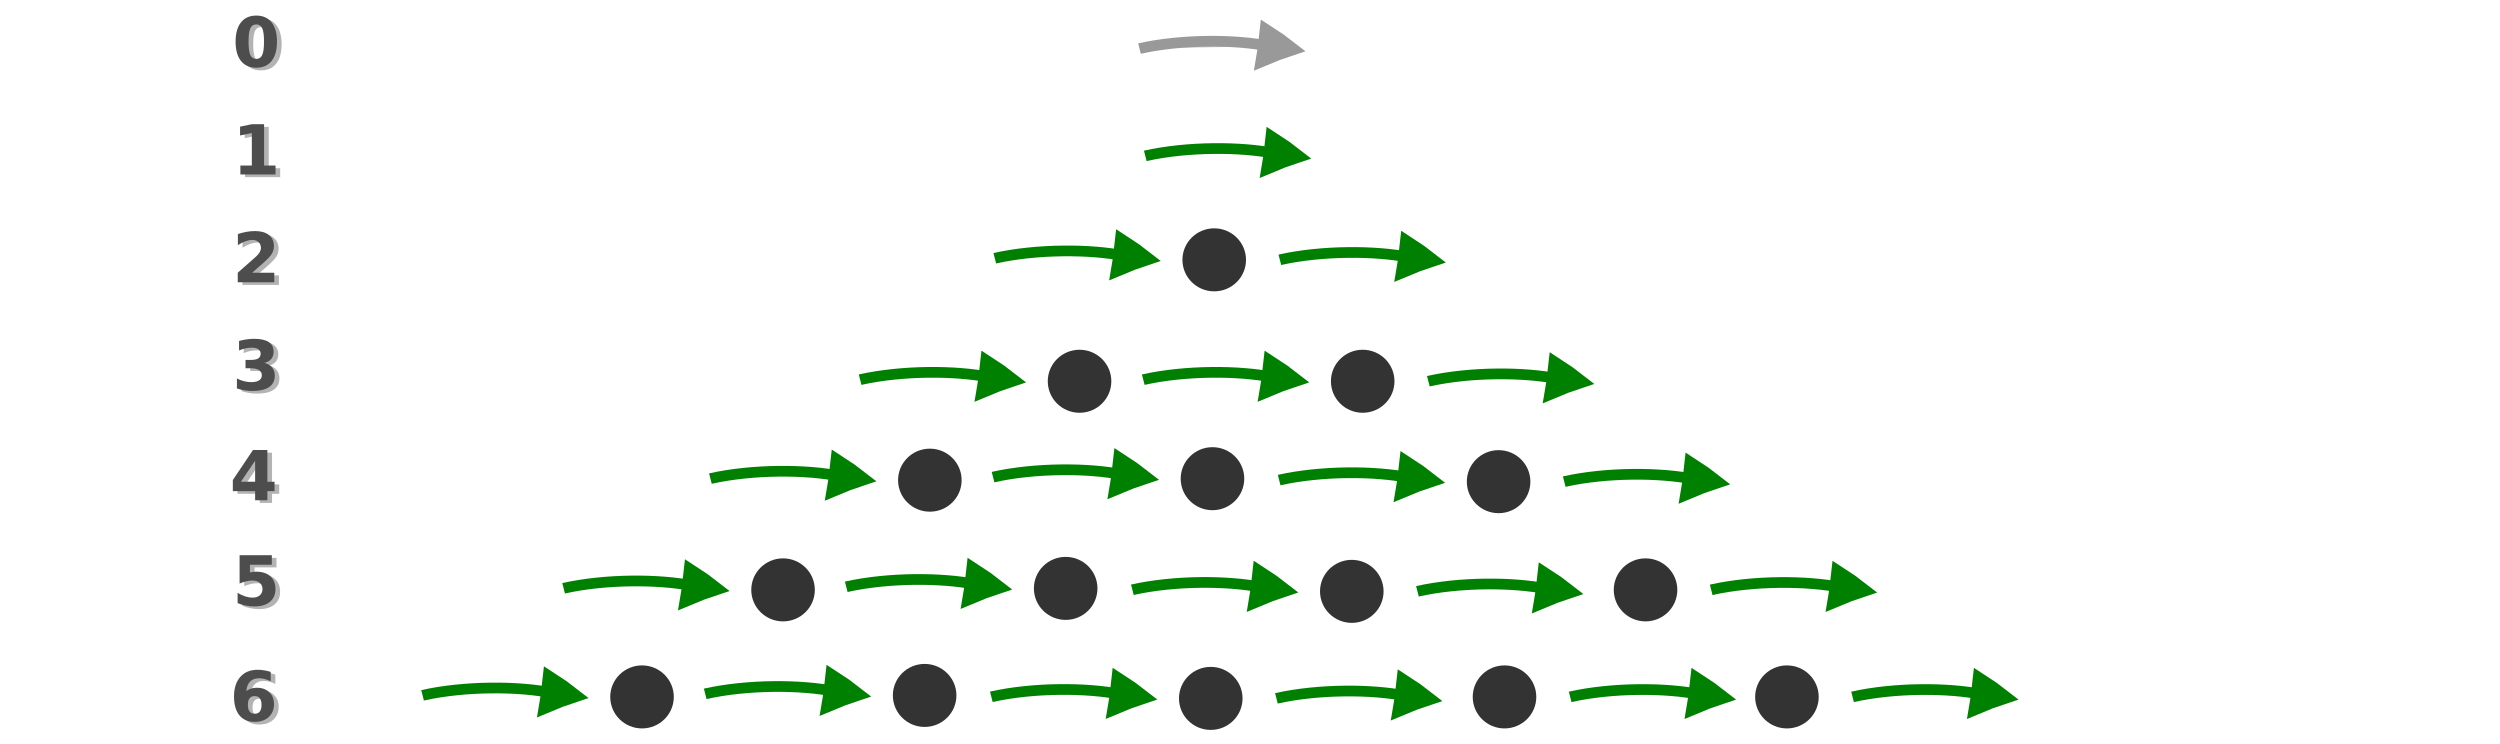
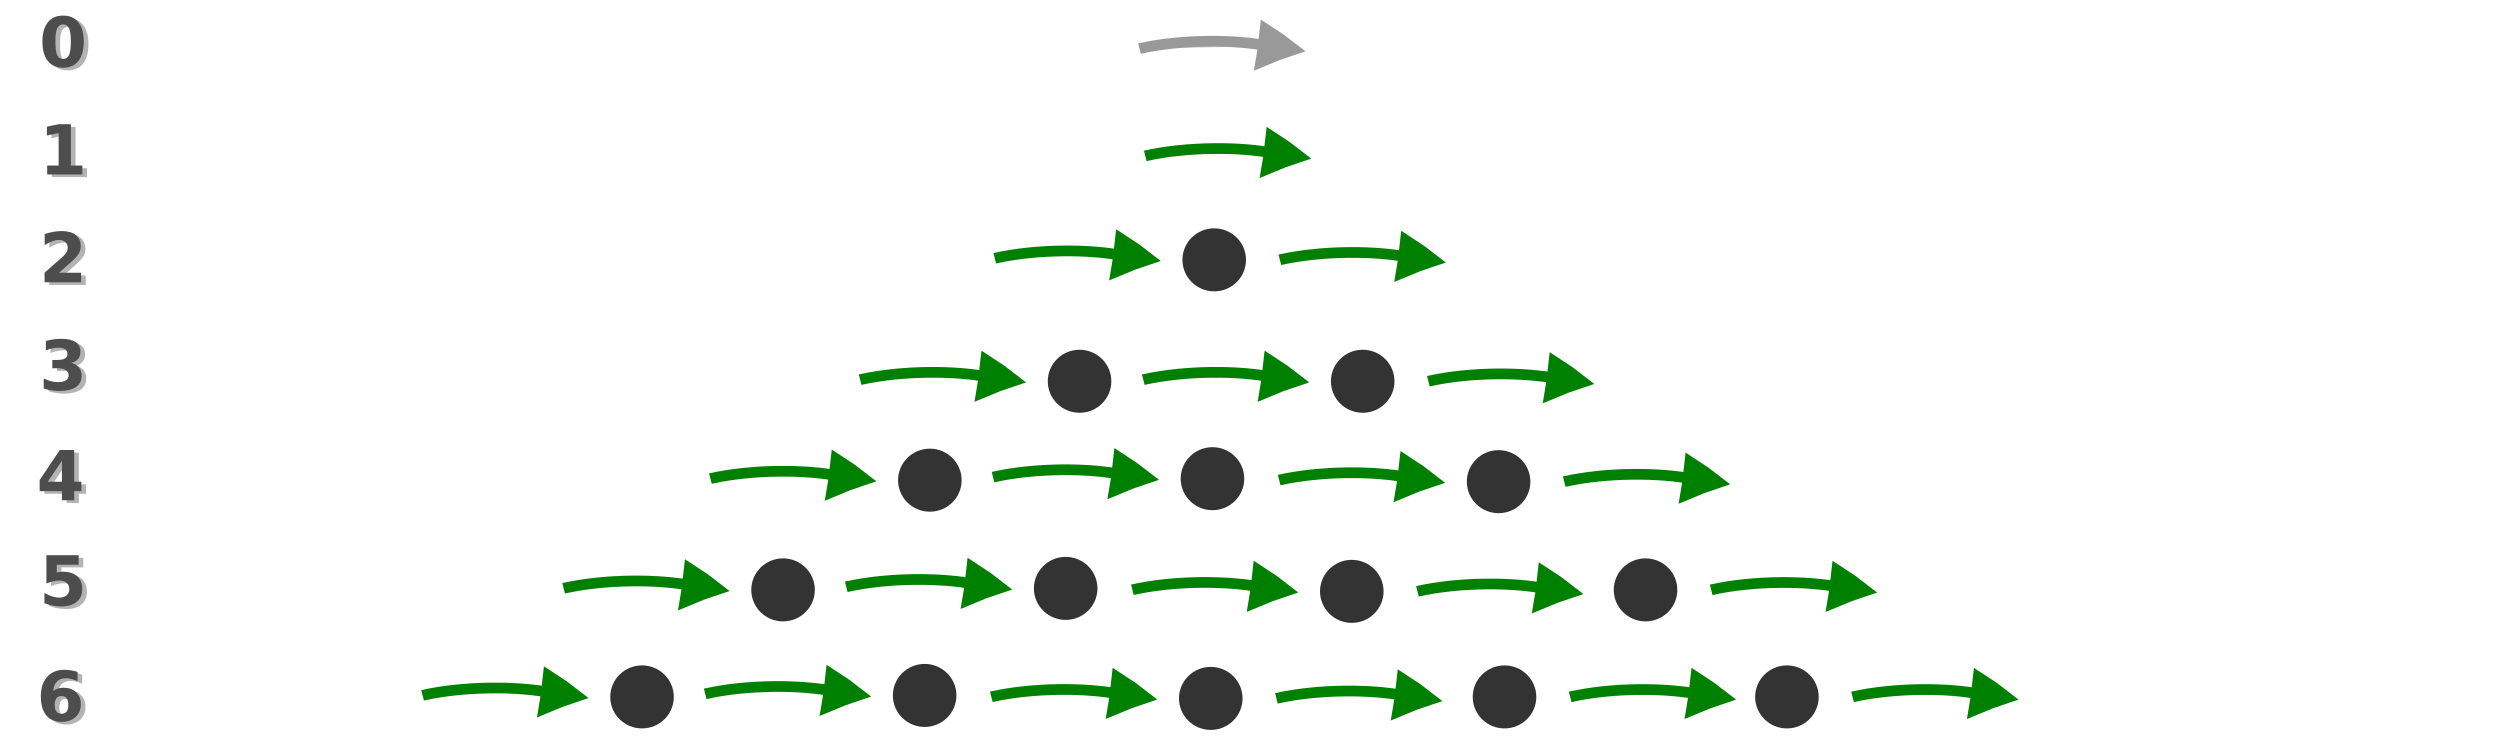
<svg xmlns="http://www.w3.org/2000/svg" viewBox="0 0 595.3 177" version="1.1" id="svg290">
  <defs id="defs294">
    </defs>
  <g id="g7972-3-3" transform="matrix(0.7011137,0.00752753,-0.00752753,0.7011137,276.685,-100.1976)" style="fill:#008000">
    <g style="fill:#008000;stroke:#838383;stroke-width:6.389;stroke-miterlimit:10" id="g1482-7-3-4-6" transform="matrix(0.4074356,-0.00145477,5.2735526e-4,0.4183479,-83.08308,101.0471)">
      <path style="fill:#008000;stroke:#008000;stroke-width:35.526" id="path1478-7-6-6-7" transform="matrix(0.4768,-0.02932,0.03214,0.42867,147.58,197.367)" d="m 315.1,101.79 c 10.682,-4.135 21.77,-7.738 33.127,-11.074 -8.518,-8.139 -17.577,-16.01 -27.178,-23.616 -2.04,12.119 -3.103,21.663 -5.949,34.69 z" />
      <path style="fill:none;stroke:#008000;stroke-width:10.65;stroke-miterlimit:10;stroke-dasharray:none;paint-order:markers fill stroke" id="path1480-1-1-3-5" transform="matrix(0.89574,0,0,0.81736,18.384,154.236)" d="m 197.036,89.49 c 39.237,-9.724 89.303,-9.828 120.462,-3.317" />
    </g>
  </g>
  <ellipse style="fill:#333333;fill-rule:evenodd;stroke-width:1.128" id="path357" cx="289.13" cy="61.873" rx="7.568" ry="7.504" />
  <g id="g7972-3-3-3" transform="matrix(0.7011137,0.00752753,-0.00752753,0.7011137,240.8512,-75.81801)" style="fill:none;stroke:#008000">
    <g style="fill:none;stroke:#008000;stroke-width:6.389;stroke-miterlimit:10" id="g1482-7-3-4-6-6" transform="matrix(0.4074356,-0.00145477,5.2735526e-4,0.4183479,-83.08308,101.0471)">
      <path style="fill:none;stroke:#008000;stroke-width:35.526" id="path1478-7-6-6-7-7" transform="matrix(0.4768,-0.02932,0.03214,0.42867,147.58,197.367)" d="m 315.1,101.79 c 10.682,-4.135 21.77,-7.738 33.127,-11.074 -8.518,-8.139 -17.577,-16.01 -27.178,-23.616 -2.04,12.119 -3.103,21.663 -5.949,34.69 z" />
      <path style="fill:none;stroke:#008000;stroke-width:10.649;paint-order:markers fill stroke" id="path1480-1-1-3-5-5" transform="matrix(0.89574,0,0,0.81736,18.384,154.236)" d="m 197.036,89.49 c 39.237,-9.724 89.303,-9.828 120.462,-3.317" />
    </g>
  </g>
  <g id="g7972-3-3-8" transform="matrix(0.7011137,0.00752753,-0.00752753,0.7011137,308.7334,-75.45004)" style="fill:none;stroke:#008000">
    <g style="fill:none;stroke:#008000;stroke-width:6.389;stroke-miterlimit:10" id="g1482-7-3-4-6-7" transform="matrix(0.4074356,-0.00145477,5.2735526e-4,0.4183479,-83.08308,101.0471)">
      <path style="fill:none;stroke:#008000;stroke-width:35.526" id="path1478-7-6-6-7-9" transform="matrix(0.4768,-0.02932,0.03214,0.42867,147.58,197.367)" d="m 315.1,101.79 c 10.682,-4.135 21.77,-7.738 33.127,-11.074 -8.518,-8.139 -17.577,-16.01 -27.178,-23.616 -2.04,12.119 -3.103,21.663 -5.949,34.69 z" />
      <path style="fill:none;stroke:#008000;stroke-width:10.649;paint-order:markers fill stroke" id="path1480-1-1-3-5-2" transform="matrix(0.89574,0,0,0.81736,18.384,154.236)" d="m 197.036,89.49 c 39.237,-9.724 89.303,-9.828 120.462,-3.317" />
    </g>
  </g>
  <ellipse style="fill:#333333;fill-rule:evenodd;stroke-width:1.128" id="path357-2" cx="324.486" cy="90.786" rx="7.568" ry="7.504" />
  <g id="g7972-3-3-3-3" transform="matrix(0.7011137,0.00752753,-0.00752753,0.7011137,276.2065,-46.90514)" style="fill:none;stroke:#008000">
    <g style="fill:none;stroke:#008000;stroke-width:6.389;stroke-miterlimit:10" id="g1482-7-3-4-6-6-7" transform="matrix(0.4074356,-0.00145477,5.2735526e-4,0.4183479,-83.08308,101.0471)">
      <path style="fill:none;stroke:#008000;stroke-width:35.526" id="path1478-7-6-6-7-7-5" transform="matrix(0.4768,-0.02932,0.03214,0.42867,147.58,197.367)" d="m 315.1,101.79 c 10.682,-4.135 21.77,-7.738 33.127,-11.074 -8.518,-8.139 -17.577,-16.01 -27.178,-23.616 -2.04,12.119 -3.103,21.663 -5.949,34.69 z" />
      <path style="fill:none;stroke:#008000;stroke-width:10.649;paint-order:markers fill stroke" id="path1480-1-1-3-5-5-9" transform="matrix(0.89574,0,0,0.81736,18.384,154.236)" d="m 197.036,89.49 c 39.237,-9.724 89.303,-9.828 120.462,-3.317" />
    </g>
  </g>
  <g id="g7972-3-3-8-2" transform="matrix(0.7011137,0.00752753,-0.00752753,0.7011137,344.0888,-46.53717)" style="fill:none;stroke:#008000">
    <g style="fill:none;stroke:#008000;stroke-width:6.389;stroke-miterlimit:10" id="g1482-7-3-4-6-7-2" transform="matrix(0.4074356,-0.00145477,5.2735526e-4,0.4183479,-83.08308,101.0471)">
      <path style="fill:none;stroke:#008000;stroke-width:35.526" id="path1478-7-6-6-7-9-8" transform="matrix(0.4768,-0.02932,0.03214,0.42867,147.58,197.367)" d="m 315.1,101.79 c 10.682,-4.135 21.77,-7.738 33.127,-11.074 -8.518,-8.139 -17.577,-16.01 -27.178,-23.616 -2.04,12.119 -3.103,21.663 -5.949,34.69 z" />
      <path style="fill:none;stroke:#008000;stroke-width:10.649;paint-order:markers fill stroke" id="path1480-1-1-3-5-2-9" transform="matrix(0.89574,0,0,0.81736,18.384,154.236)" d="m 197.036,89.49 c 39.237,-9.724 89.303,-9.828 120.462,-3.317" />
    </g>
  </g>
  <ellipse style="fill:#333333;fill-rule:evenodd;stroke-width:1.128" id="path357-3" cx="257.062" cy="90.786" rx="7.568" ry="7.504" />
  <g id="g7972-3-3-3-6" transform="matrix(0.7011137,0.00752753,-0.00752753,0.7011137,208.7825,-46.90514)" style="fill:none;stroke:#008000">
    <g style="fill:none;stroke:#008000;stroke-width:6.389;stroke-miterlimit:10" id="g1482-7-3-4-6-6-1" transform="matrix(0.4074356,-0.00145477,5.2735526e-4,0.4183479,-83.08308,101.0471)">
      <path style="fill:none;stroke:#008000;stroke-width:35.526" id="path1478-7-6-6-7-7-2" transform="matrix(0.4768,-0.02932,0.03214,0.42867,147.58,197.367)" d="m 315.1,101.79 c 10.682,-4.135 21.77,-7.738 33.127,-11.074 -8.518,-8.139 -17.577,-16.01 -27.178,-23.616 -2.04,12.119 -3.103,21.663 -5.949,34.69 z" />
      <path style="fill:none;stroke:#008000;stroke-width:10.649;paint-order:markers fill stroke" id="path1480-1-1-3-5-5-93" transform="matrix(0.89574,0,0,0.81736,18.384,154.236)" d="m 197.036,89.49 c 39.237,-9.724 89.303,-9.828 120.462,-3.317" />
    </g>
  </g>
  <ellipse style="fill:#333333;fill-rule:evenodd;stroke-width:1.128" id="path357-2-9" cx="356.846" cy="114.693" rx="7.568" ry="7.504" />
  <g id="g7972-3-3-3-3-4" transform="matrix(0.7011137,0.00752753,-0.00752753,0.7011137,308.5664,-22.99821)" style="fill:none;stroke:#008000">
    <g style="fill:none;stroke:#008000;stroke-width:6.389;stroke-miterlimit:10" id="g1482-7-3-4-6-6-7-7" transform="matrix(0.4074356,-0.00145477,5.2735526e-4,0.4183479,-83.08308,101.0471)">
      <path style="fill:none;stroke:#008000;stroke-width:35.526" id="path1478-7-6-6-7-7-5-8" transform="matrix(0.4768,-0.02932,0.03214,0.42867,147.58,197.367)" d="m 315.1,101.79 c 10.682,-4.135 21.77,-7.738 33.127,-11.074 -8.518,-8.139 -17.577,-16.01 -27.178,-23.616 -2.04,12.119 -3.103,21.663 -5.949,34.69 z" />
      <path style="fill:none;stroke:#008000;stroke-width:10.649;paint-order:markers fill stroke" id="path1480-1-1-3-5-5-9-4" transform="matrix(0.89574,0,0,0.81736,18.384,154.236)" d="m 197.036,89.49 c 39.237,-9.724 89.303,-9.828 120.462,-3.317" />
    </g>
  </g>
  <g id="g7972-3-3-8-2-5" transform="matrix(0.7011137,0.00752753,-0.00752753,0.7011137,376.4487,-22.63024)" style="fill:none;stroke:#008000">
    <g style="fill:none;stroke:#008000;stroke-width:6.389;stroke-miterlimit:10" id="g1482-7-3-4-6-7-2-0" transform="matrix(0.4074356,-0.00145477,5.2735526e-4,0.4183479,-83.08308,101.0471)">
      <path style="fill:none;stroke:#008000;stroke-width:35.526" id="path1478-7-6-6-7-9-8-3" transform="matrix(0.4768,-0.02932,0.03214,0.42867,147.58,197.367)" d="m 315.1,101.79 c 10.682,-4.135 21.77,-7.738 33.127,-11.074 -8.518,-8.139 -17.577,-16.01 -27.178,-23.616 -2.04,12.119 -3.103,21.663 -5.949,34.69 z" />
      <path style="fill:none;stroke:#008000;stroke-width:10.649;paint-order:markers fill stroke" id="path1480-1-1-3-5-2-9-6" transform="matrix(0.89574,0,0,0.81736,18.384,154.236)" d="m 197.036,89.49 c 39.237,-9.724 89.303,-9.828 120.462,-3.317" />
    </g>
  </g>
  <ellipse style="fill:#333333;fill-rule:evenodd;stroke-width:1.128" id="path357-3-0" cx="288.714" cy="113.985" rx="7.568" ry="7.504" />
  <g id="g7972-3-3-3-6-6" transform="matrix(0.7011137,0.00752753,-0.00752753,0.7011137,240.4353,-23.70531)" style="fill:none;stroke:#008000">
    <g style="fill:none;stroke:#008000;stroke-width:6.389;stroke-miterlimit:10" id="g1482-7-3-4-6-6-1-3" transform="matrix(0.4074356,-0.00145477,5.2735526e-4,0.4183479,-83.08308,101.0471)">
      <path style="fill:none;stroke:#008000;stroke-width:35.526" id="path1478-7-6-6-7-7-2-2" transform="matrix(0.4768,-0.02932,0.03214,0.42867,147.58,197.367)" d="m 315.1,101.79 c 10.682,-4.135 21.77,-7.738 33.127,-11.074 -8.518,-8.139 -17.577,-16.01 -27.178,-23.616 -2.04,12.119 -3.103,21.663 -5.949,34.69 z" />
      <path style="fill:none;stroke:#008000;stroke-width:10.649;paint-order:markers fill stroke" id="path1480-1-1-3-5-5-93-0" transform="matrix(0.89574,0,0,0.81736,18.384,154.236)" d="m 197.036,89.49 c 39.237,-9.724 89.303,-9.828 120.462,-3.317" />
    </g>
  </g>
  <ellipse style="fill:#333333;fill-rule:evenodd;stroke-width:1.128" id="path357-3-6" cx="221.415" cy="114.339" rx="7.568" ry="7.504" />
  <g id="g7972-3-3-3-6-8" transform="matrix(0.7011137,0.00752753,-0.00752753,0.7011137,173.1358,-23.35176)" style="fill:none;stroke:#008000">
    <g style="fill:none;stroke:#008000;stroke-width:6.389;stroke-miterlimit:10" id="g1482-7-3-4-6-6-1-9" transform="matrix(0.4074356,-0.00145477,5.2735526e-4,0.4183479,-83.08308,101.0471)">
      <path style="fill:none;stroke:#008000;stroke-width:35.526" id="path1478-7-6-6-7-7-2-26" transform="matrix(0.4768,-0.02932,0.03214,0.42867,147.58,197.367)" d="m 315.1,101.79 c 10.682,-4.135 21.77,-7.738 33.127,-11.074 -8.518,-8.139 -17.577,-16.01 -27.178,-23.616 -2.04,12.119 -3.103,21.663 -5.949,34.69 z" />
      <path style="fill:none;stroke:#008000;stroke-width:10.649;paint-order:markers fill stroke" id="path1480-1-1-3-5-5-93-6" transform="matrix(0.89574,0,0,0.81736,18.384,154.236)" d="m 197.036,89.49 c 39.237,-9.724 89.303,-9.828 120.462,-3.317" />
    </g>
  </g>
  <g id="g7972-3-3-3-6-6-2" transform="matrix(0.7011137,0.00752753,-0.00752753,0.7011137,275.3094,-125.7459)" style="fill:#cccccc;stroke:#999999">
    <g style="fill:#cccccc;stroke:#999999;stroke-width:6.389;stroke-miterlimit:10" id="g1482-7-3-4-6-6-1-9-8" transform="matrix(0.4074356,-0.00145477,5.2735526e-4,0.4183479,-83.08308,101.0471)">
      <path style="fill:#cccccc;stroke:#999999;stroke-width:35.526" id="path1478-7-6-6-7-7-2-8" transform="matrix(0.4768,-0.02932,0.03214,0.42867,147.58,197.367)" d="m 315.1,101.79 c 10.682,-4.135 21.77,-7.738 33.127,-11.074 -8.518,-8.139 -17.577,-16.01 -27.178,-23.616 -2.04,12.119 -3.103,21.663 -5.949,34.69 z" />
      <path style="fill:#cccccc;stroke:#999999;stroke-width:10.649;paint-order:markers fill stroke" id="path1480-1-1-3-5-5-93-7" transform="matrix(0.89574,0,0,0.81736,18.384,154.236)" d="m 197.036,89.49 c 39.237,-9.724 89.303,-9.828 120.462,-3.317" />
    </g>
  </g>
  <ellipse style="fill:#333333;fill-rule:evenodd;stroke-width:1.128" id="path357-2-9-2" cx="321.89" cy="140.815" rx="7.568" ry="7.504" />
  <g id="g7972-3-3-3-3-4-9" transform="matrix(0.7011137,0.00752753,-0.00752753,0.7011137,273.6105,3.124007)" style="fill:none;stroke:#008000">
    <g style="fill:none;stroke:#008000;stroke-width:6.389;stroke-miterlimit:10" id="g1482-7-3-4-6-6-7-7-9" transform="matrix(0.4074356,-0.00145477,5.2735526e-4,0.4183479,-83.08308,101.0471)">
      <path style="fill:none;stroke:#008000;stroke-width:35.526" id="path1478-7-6-6-7-7-5-8-6" transform="matrix(0.4768,-0.02932,0.03214,0.42867,147.58,197.367)" d="m 315.1,101.79 c 10.682,-4.135 21.77,-7.738 33.127,-11.074 -8.518,-8.139 -17.577,-16.01 -27.178,-23.616 -2.04,12.119 -3.103,21.663 -5.949,34.69 z" />
      <path style="fill:none;stroke:#008000;stroke-width:10.649;paint-order:markers fill stroke" id="path1480-1-1-3-5-5-9-4-0" transform="matrix(0.89574,0,0,0.81736,18.384,154.236)" d="m 197.036,89.49 c 39.237,-9.724 89.303,-9.828 120.462,-3.317" />
    </g>
  </g>
  <g id="g7972-3-3-8-2-5-2" transform="matrix(0.7011137,0.00752753,-0.00752753,0.7011137,341.4928,3.491977)" style="fill:none;stroke:#008000">
    <g style="fill:none;stroke:#008000;stroke-width:6.389;stroke-miterlimit:10" id="g1482-7-3-4-6-7-2-0-7" transform="matrix(0.4074356,-0.00145477,5.2735526e-4,0.4183479,-83.08308,101.0471)">
      <path style="fill:none;stroke:#008000;stroke-width:35.526" id="path1478-7-6-6-7-9-8-3-6" transform="matrix(0.4768,-0.02932,0.03214,0.42867,147.58,197.367)" d="m 315.1,101.79 c 10.682,-4.135 21.77,-7.738 33.127,-11.074 -8.518,-8.139 -17.577,-16.01 -27.178,-23.616 -2.04,12.119 -3.103,21.663 -5.949,34.69 z" />
      <path style="fill:none;stroke:#008000;stroke-width:10.649;paint-order:markers fill stroke" id="path1480-1-1-3-5-2-9-6-1" transform="matrix(0.89574,0,0,0.81736,18.384,154.236)" d="m 197.036,89.49 c 39.237,-9.724 89.303,-9.828 120.462,-3.317" />
    </g>
  </g>
  <ellipse style="fill:#333333;fill-rule:evenodd;stroke-width:1.128" id="path357-3-0-3" cx="253.758" cy="140.108" rx="7.568" ry="7.504" />
  <g id="g7972-3-3-3-6-6-21" transform="matrix(0.7011137,0.00752753,-0.00752753,0.7011137,205.4794,2.416907)" style="fill:none;stroke:#008000">
    <g style="fill:none;stroke:#008000;stroke-width:6.389;stroke-miterlimit:10" id="g1482-7-3-4-6-6-1-3-5" transform="matrix(0.4074356,-0.00145477,5.2735526e-4,0.4183479,-83.08308,101.0471)">
      <path style="fill:none;stroke:#008000;stroke-width:35.526" id="path1478-7-6-6-7-7-2-2-9" transform="matrix(0.4768,-0.02932,0.03214,0.42867,147.58,197.367)" d="m 315.1,101.79 c 10.682,-4.135 21.77,-7.738 33.127,-11.074 -8.518,-8.139 -17.577,-16.01 -27.178,-23.616 -2.04,12.119 -3.103,21.663 -5.949,34.69 z" />
      <path style="fill:none;stroke:#008000;stroke-width:10.649;paint-order:markers fill stroke" id="path1480-1-1-3-5-5-93-0-9" transform="matrix(0.89574,0,0,0.81736,18.384,154.236)" d="m 197.036,89.49 c 39.237,-9.724 89.303,-9.828 120.462,-3.317" />
    </g>
  </g>
  <ellipse style="fill:#333333;fill-rule:evenodd;stroke-width:1.128" id="path357-3-6-1" cx="186.459" cy="140.461" rx="7.568" ry="7.504" />
  <g id="g7972-3-3-3-6-8-4" transform="matrix(0.7011137,0.00752753,-0.00752753,0.7011137,138.1798,2.770457)" style="fill:none;stroke:#008000">
    <g style="fill:none;stroke:#008000;stroke-width:6.389;stroke-miterlimit:10" id="g1482-7-3-4-6-6-1-9-9" transform="matrix(0.4074356,-0.00145477,5.2735526e-4,0.4183479,-83.08308,101.0471)">
      <path style="fill:none;stroke:#008000;stroke-width:35.526" id="path1478-7-6-6-7-7-2-26-1" transform="matrix(0.4768,-0.02932,0.03214,0.42867,147.58,197.367)" d="m 315.1,101.79 c 10.682,-4.135 21.77,-7.738 33.127,-11.074 -8.518,-8.139 -17.577,-16.01 -27.178,-23.616 -2.04,12.119 -3.103,21.663 -5.949,34.69 z" />
      <path style="fill:none;stroke:#008000;stroke-width:10.649;paint-order:markers fill stroke" id="path1480-1-1-3-5-5-93-6-0" transform="matrix(0.89574,0,0,0.81736,18.384,154.236)" d="m 197.036,89.49 c 39.237,-9.724 89.303,-9.828 120.462,-3.317" />
    </g>
  </g>
  <ellipse style="fill:#333333;fill-rule:evenodd;stroke-width:1.128" id="path357-2-9-7" cx="391.836" cy="140.461" rx="7.568" ry="7.504" />
  <g id="g7972-3-3-8-2-5-5" transform="matrix(0.7011137,0.00752753,-0.00752753,0.7011137,411.4393,3.138427)" style="fill:none;stroke:#008000">
    <g style="fill:none;stroke:#008000;stroke-width:6.389;stroke-miterlimit:10" id="g1482-7-3-4-6-7-2-0-8" transform="matrix(0.4074356,-0.00145477,5.2735526e-4,0.4183479,-83.08308,101.0471)">
      <path style="fill:none;stroke:#008000;stroke-width:35.526" id="path1478-7-6-6-7-9-8-3-7" transform="matrix(0.4768,-0.02932,0.03214,0.42867,147.58,197.367)" d="m 315.1,101.79 c 10.682,-4.135 21.77,-7.738 33.127,-11.074 -8.518,-8.139 -17.577,-16.01 -27.178,-23.616 -2.04,12.119 -3.103,21.663 -5.949,34.69 z" />
      <path style="fill:none;stroke:#008000;stroke-width:10.649;paint-order:markers fill stroke" id="path1480-1-1-3-5-2-9-6-0" transform="matrix(0.89574,0,0,0.81736,18.384,154.236)" d="m 197.036,89.49 c 39.237,-9.724 89.303,-9.828 120.462,-3.317" />
    </g>
  </g>
  <ellipse style="fill:#333333;fill-rule:evenodd;stroke-width:1.128" id="path357-2-9-2-4" cx="288.307" cy="166.302" rx="7.568" ry="7.504" />
  <g id="g7972-3-3-3-3-4-9-8" transform="matrix(0.7011137,0.00752753,-0.00752753,0.7011137,240.0282,28.61138)" style="fill:none;stroke:#008000">
    <g style="fill:none;stroke:#008000;stroke-width:6.389;stroke-miterlimit:10" id="g1482-7-3-4-6-6-7-7-9-0" transform="matrix(0.4074356,-0.00145477,5.2735526e-4,0.4183479,-83.08308,101.0471)">
      <path style="fill:none;stroke:#008000;stroke-width:35.526" id="path1478-7-6-6-7-7-5-8-6-4" transform="matrix(0.4768,-0.02932,0.03214,0.42867,147.58,197.367)" d="m 315.1,101.79 c 10.682,-4.135 21.77,-7.738 33.127,-11.074 -8.518,-8.139 -17.577,-16.01 -27.178,-23.616 -2.04,12.119 -3.103,21.663 -5.949,34.69 z" />
      <path style="fill:none;stroke:#008000;stroke-width:10.649;paint-order:markers fill stroke" id="path1480-1-1-3-5-5-9-4-0-2" transform="matrix(0.89574,0,0,0.81736,18.384,154.236)" d="m 197.036,89.49 c 39.237,-9.724 89.303,-9.828 120.462,-3.317" />
    </g>
  </g>
  <g id="g7972-3-3-8-2-5-2-9" transform="matrix(0.7011137,0.00752753,-0.00752753,0.7011137,307.9105,28.97935)" style="fill:none;stroke:#008000">
    <g style="fill:none;stroke:#008000;stroke-width:6.389;stroke-miterlimit:10" id="g1482-7-3-4-6-7-2-0-7-6" transform="matrix(0.4074356,-0.00145477,5.2735526e-4,0.4183479,-83.08308,101.0471)">
      <path style="fill:none;stroke:#008000;stroke-width:35.526" id="path1478-7-6-6-7-9-8-3-6-1" transform="matrix(0.4768,-0.02932,0.03214,0.42867,147.58,197.367)" d="m 315.1,101.79 c 10.682,-4.135 21.77,-7.738 33.127,-11.074 -8.518,-8.139 -17.577,-16.01 -27.178,-23.616 -2.04,12.119 -3.103,21.663 -5.949,34.69 z" />
      <path style="fill:none;stroke:#008000;stroke-width:10.649;paint-order:markers fill stroke" id="path1480-1-1-3-5-2-9-6-1-0" transform="matrix(0.89574,0,0,0.81736,18.384,154.236)" d="m 197.036,89.49 c 39.237,-9.724 89.303,-9.828 120.462,-3.317" />
    </g>
  </g>
  <ellipse style="fill:#333333;fill-rule:evenodd;stroke-width:1.128" id="path357-3-0-3-4" cx="220.176" cy="165.595" rx="7.568" ry="7.504" />
  <g id="g7972-3-3-3-6-6-21-2" transform="matrix(0.7011137,0.00752753,-0.00752753,0.7011137,171.8972,27.90428)" style="fill:none;stroke:#008000">
    <g style="fill:none;stroke:#008000;stroke-width:6.389;stroke-miterlimit:10" id="g1482-7-3-4-6-6-1-3-5-2" transform="matrix(0.4074356,-0.00145477,5.2735526e-4,0.4183479,-83.08308,101.0471)">
      <path style="fill:none;stroke:#008000;stroke-width:35.526" id="path1478-7-6-6-7-7-2-2-9-2" transform="matrix(0.4768,-0.02932,0.03214,0.42867,147.58,197.367)" d="m 315.1,101.79 c 10.682,-4.135 21.77,-7.738 33.127,-11.074 -8.518,-8.139 -17.577,-16.01 -27.178,-23.616 -2.04,12.119 -3.103,21.663 -5.949,34.69 z" />
      <path style="fill:none;stroke:#008000;stroke-width:10.649;paint-order:markers fill stroke" id="path1480-1-1-3-5-5-93-0-9-0" transform="matrix(0.89574,0,0,0.81736,18.384,154.236)" d="m 197.036,89.49 c 39.237,-9.724 89.303,-9.828 120.462,-3.317" />
    </g>
  </g>
  <ellipse style="fill:#333333;fill-rule:evenodd;stroke-width:1.128" id="path357-3-6-1-5" cx="152.877" cy="165.949" rx="7.568" ry="7.504" />
  <g id="g7972-3-3-3-6-8-4-5" transform="matrix(0.7011137,0.00752753,-0.00752753,0.7011137,104.5976,28.25783)" style="fill:none;stroke:#008000">
    <g style="fill:none;stroke:#008000;stroke-width:6.389;stroke-miterlimit:10" id="g1482-7-3-4-6-6-1-9-9-2" transform="matrix(0.4074356,-0.00145477,5.2735526e-4,0.4183479,-83.08308,101.0471)">
      <path style="fill:none;stroke:#008000;stroke-width:35.526" id="path1478-7-6-6-7-7-2-26-1-9" transform="matrix(0.4768,-0.02932,0.03214,0.42867,147.58,197.367)" d="m 315.1,101.79 c 10.682,-4.135 21.77,-7.738 33.127,-11.074 -8.518,-8.139 -17.577,-16.01 -27.178,-23.616 -2.04,12.119 -3.103,21.663 -5.949,34.69 z" />
      <path style="fill:none;stroke:#008000;stroke-width:10.649;paint-order:markers fill stroke" id="path1480-1-1-3-5-5-93-6-0-0" transform="matrix(0.89574,0,0,0.81736,18.384,154.236)" d="m 197.036,89.49 c 39.237,-9.724 89.303,-9.828 120.462,-3.317" />
    </g>
  </g>
  <ellipse style="fill:#333333;fill-rule:evenodd;stroke-width:1.128" id="path357-2-9-7-2" cx="358.254" cy="165.949" rx="7.568" ry="7.504" />
  <g id="g7972-3-3-8-2-5-5-8" transform="matrix(0.7011137,0.00752753,-0.00752753,0.7011137,377.8571,28.6258)" style="fill:none;stroke:#008000">
    <g style="fill:none;stroke:#008000;stroke-width:6.389;stroke-miterlimit:10" id="g1482-7-3-4-6-7-2-0-8-3" transform="matrix(0.4074356,-0.00145477,5.2735526e-4,0.4183479,-83.08308,101.0471)">
      <path style="fill:none;stroke:#008000;stroke-width:35.526" id="path1478-7-6-6-7-9-8-3-7-8" transform="matrix(0.4768,-0.02932,0.03214,0.42867,147.58,197.367)" d="m 315.1,101.79 c 10.682,-4.135 21.77,-7.738 33.127,-11.074 -8.518,-8.139 -17.577,-16.01 -27.178,-23.616 -2.04,12.119 -3.103,21.663 -5.949,34.69 z" />
      <path style="fill:none;stroke:#008000;stroke-width:10.649;paint-order:markers fill stroke" id="path1480-1-1-3-5-2-9-6-0-0" transform="matrix(0.89574,0,0,0.81736,18.384,154.236)" d="m 197.036,89.49 c 39.237,-9.724 89.303,-9.828 120.462,-3.317" />
    </g>
  </g>
  <ellipse style="fill:#333333;fill-rule:evenodd;stroke-width:1.128" id="path357-2-9-7-4" cx="425.503" cy="165.949" rx="7.568" ry="7.504" />
  <g id="g7972-3-3-8-2-5-5-0" transform="matrix(0.7011137,0.00752753,-0.00752753,0.7011137,445.1063,28.62579)" style="fill:none;stroke:#008000">
    <g style="fill:none;stroke:#008000;stroke-width:6.389;stroke-miterlimit:10" id="g1482-7-3-4-6-7-2-0-8-9" transform="matrix(0.4074356,-0.00145477,5.2735526e-4,0.4183479,-83.08308,101.0471)">
      <path style="fill:none;stroke:#008000;stroke-width:35.526" id="path1478-7-6-6-7-9-8-3-7-1" transform="matrix(0.4768,-0.02932,0.03214,0.42867,147.58,197.367)" d="m 315.1,101.79 c 10.682,-4.135 21.77,-7.738 33.127,-11.074 -8.518,-8.139 -17.577,-16.01 -27.178,-23.616 -2.04,12.119 -3.103,21.663 -5.949,34.69 z" />
      <path style="fill:none;stroke:#008000;stroke-width:10.649;paint-order:markers fill stroke" id="path1480-1-1-3-5-2-9-6-0-9" transform="matrix(0.89574,0,0,0.81736,18.384,154.236)" d="m 197.036,89.49 c 39.237,-9.724 89.303,-9.828 120.462,-3.317" />
    </g>
  </g>
-   <g aria-label="0 1 2 3 4 5 6" style="font-style:normal;font-variant:normal;font-weight:normal;font-stretch:normal;font-size:40px;line-height:1.25;font-family:'HVD Comic Serif Pro';-inkscape-font-specification:'HVD Comic Serif Pro';letter-spacing:0px;word-spacing:0px;fill:#b3b3b3;fill-opacity:1;stroke:none" id="text17260" transform="matrix(0.513124,0,0,0.513124,13.14277,-8.829746)">
+   <g aria-label="0 1 2 3 4 5 6" style="font-style:normal;font-variant:normal;font-weight:normal;font-stretch:normal;font-size:40px;line-height:1.25;font-family:'HVD Comic Serif Pro';-inkscape-font-specification:'HVD Comic Serif Pro';letter-spacing:0px;word-spacing:0px;fill:#b3b3b3;fill-opacity:1;stroke:none" id="text17260" transform="matrix(0.513124,0,0,0.513124,-32.85723,-8.829746)">
    <path d="m 99.062,37.731 q 0,-4.375 -0.828,-6.156 -0.812,-1.797 -2.75,-1.797 -1.938,0 -2.766,1.797 -0.828,1.781 -0.828,6.156 0,4.422 0.828,6.234 0.828,1.812 2.766,1.812 1.922,0 2.75,-1.812 0.828,-1.812 0.828,-6.234 z m 6.016,0.047 q 0,5.797 -2.5,8.953 -2.5,3.141 -7.094,3.141 -4.609,0 -7.109,-3.141 -2.5,-3.156 -2.5,-8.953 0,-5.812 2.5,-8.953 2.5,-3.156 7.109,-3.156 4.594,0 7.094,3.156 2.5,3.141 2.5,8.953 z" style="font-style:normal;font-variant:normal;font-weight:bold;font-stretch:normal;font-size:32px;font-family:sans-serif;-inkscape-font-specification:'sans-serif Bold';fill:#b3b3b3" id="path17278" />
    <path d="m 88.094,95.262 h 5.312 V 80.184 l -5.453,1.125 v -4.094 l 5.422,-1.125 h 5.719 v 19.172 h 5.312 v 4.156 H 88.094 Z" style="font-style:normal;font-variant:normal;font-weight:bold;font-stretch:normal;font-size:32px;font-family:sans-serif;-inkscape-font-specification:'sans-serif Bold';fill:#b3b3b3" id="path17280" />
    <path d="m 93.562,144.997 h 10.266 v 4.422 H 86.875 v -4.422 l 8.516,-7.516 q 1.141,-1.031 1.687,-2.016 0.547,-0.984 0.547,-2.047 0,-1.641 -1.109,-2.641 -1.094,-1 -2.922,-1 -1.406,0 -3.078,0.609 -1.672,0.594 -3.578,1.781 v -5.125 q 2.031,-0.672 4.016,-1.016 1.984,-0.359 3.891,-0.359 4.188,0 6.5,1.844 2.328,1.844 2.328,5.141 0,1.906 -0.984,3.562 -0.984,1.641 -4.141,4.406 z" style="font-style:normal;font-variant:normal;font-weight:bold;font-stretch:normal;font-size:32px;font-family:sans-serif;-inkscape-font-specification:'sans-serif Bold';fill:#b3b3b3" id="path17282" />
    <path d="m 99.25,186.841 q 2.359,0.609 3.578,2.125 1.234,1.5 1.234,3.828 0,3.469 -2.656,5.281 -2.656,1.797 -7.75,1.797 -1.797,0 -3.609,-0.297 -1.797,-0.281 -3.562,-0.859 v -4.641 q 1.688,0.844 3.344,1.281 1.672,0.422 3.281,0.422 2.391,0 3.656,-0.828 1.281,-0.828 1.281,-2.375 0,-1.594 -1.312,-2.406 -1.297,-0.828 -3.844,-0.828 h -2.406 v -3.875 h 2.531 q 2.266,0 3.375,-0.703 1.109,-0.719 1.109,-2.172 0,-1.344 -1.078,-2.078 -1.078,-0.734 -3.047,-0.734 -1.453,0 -2.938,0.328 -1.484,0.328 -2.953,0.969 v -4.406 q 1.781,-0.5 3.531,-0.75 1.75,-0.25 3.438,-0.25 4.547,0 6.797,1.5 2.266,1.484 2.266,4.484 0,2.047 -1.078,3.359 -1.078,1.297 -3.187,1.828 z" style="font-style:normal;font-variant:normal;font-weight:bold;font-stretch:normal;font-size:32px;font-family:sans-serif;-inkscape-font-specification:'sans-serif Bold';fill:#b3b3b3" id="path17284" />
    <path d="m 94.938,232.23 -6.594,9.766 h 6.594 z m -1,-4.953 h 6.687 v 14.719 h 3.328 v 4.359 h -3.328 v 4.25 h -5.687 v -4.25 h -10.344 v -5.156 z" style="font-style:normal;font-variant:normal;font-weight:bold;font-stretch:normal;font-size:32px;font-family:sans-serif;-inkscape-font-specification:'sans-serif Bold';fill:#b3b3b3" id="path17286" />
    <path d="m 87.734,276.091 h 14.953 v 4.422 H 92.531 v 3.609 q 0.688,-0.188 1.375,-0.281 0.703,-0.109 1.453,-0.109 4.266,0 6.641,2.141 2.375,2.125 2.375,5.938 0,3.781 -2.594,5.922 -2.578,2.141 -7.172,2.141 -1.984,0 -3.938,-0.391 -1.938,-0.375 -3.859,-1.156 v -4.734 q 1.906,1.094 3.609,1.641 1.719,0.547 3.234,0.547 2.188,0 3.438,-1.062 1.266,-1.078 1.266,-2.906 0,-1.844 -1.266,-2.906 -1.25,-1.062 -3.438,-1.062 -1.297,0 -2.766,0.344 -1.469,0.328 -3.156,1.031 z" style="font-style:normal;font-variant:normal;font-weight:bold;font-stretch:normal;font-size:32px;font-family:sans-serif;-inkscape-font-specification:'sans-serif Bold';fill:#b3b3b3" id="path17288" />
    <path d="m 94.735,341.463 q -1.578,0 -2.375,1.031 -0.781,1.016 -0.781,3.062 0,2.047 0.781,3.078 0.797,1.016 2.375,1.016 1.594,0 2.375,-1.016 0.797,-1.031 0.797,-3.078 0,-2.047 -0.797,-3.062 -0.781,-1.031 -2.375,-1.031 z m 7.438,-11.203 v 4.312 q -1.484,-0.703 -2.797,-1.031 -1.312,-0.344 -2.562,-0.344 -2.688,0 -4.188,1.5 -1.5,1.484 -1.75,4.422 1.031,-0.766 2.234,-1.141 1.203,-0.391 2.625,-0.391 3.578,0 5.766,2.094 2.203,2.094 2.203,5.484 0,3.75 -2.453,6.016 -2.453,2.25 -6.578,2.25 -4.547,0 -7.047,-3.062 -2.484,-3.078 -2.484,-8.719 0,-5.781 2.906,-9.078 2.922,-3.312 8,-3.312 1.609,0 3.125,0.25 1.516,0.25 3,0.75 z" style="font-style:normal;font-variant:normal;font-weight:bold;font-stretch:normal;font-size:32px;font-family:sans-serif;-inkscape-font-specification:'sans-serif Bold';fill:#b3b3b3" id="path17290" />
  </g>
-   <g aria-label="0 1 2 3 4 5 6" style="font-style:normal;font-variant:normal;font-weight:normal;font-stretch:normal;font-size:40px;line-height:1.25;font-family:'HVD Comic Serif Pro';-inkscape-font-specification:'HVD Comic Serif Pro';letter-spacing:0px;word-spacing:0px;fill:#4d4d4d;fill-opacity:1;stroke:none" id="text17260-2" transform="matrix(0.513124,0,0,0.513124,12.03519,-9.462777)">
+   <g aria-label="0 1 2 3 4 5 6" style="font-style:normal;font-variant:normal;font-weight:normal;font-stretch:normal;font-size:40px;line-height:1.25;font-family:'HVD Comic Serif Pro';-inkscape-font-specification:'HVD Comic Serif Pro';letter-spacing:0px;word-spacing:0px;fill:#4d4d4d;fill-opacity:1;stroke:none" id="text17260-2" transform="matrix(0.513124,0,0,0.513124,-33.96481,-9.462777)">
    <path d="m 99.062,37.731 q 0,-4.375 -0.828,-6.156 -0.812,-1.797 -2.75,-1.797 -1.938,0 -2.766,1.797 -0.828,1.781 -0.828,6.156 0,4.422 0.828,6.234 0.828,1.812 2.766,1.812 1.922,0 2.75,-1.812 0.828,-1.812 0.828,-6.234 z m 6.016,0.047 q 0,5.797 -2.5,8.953 -2.5,3.141 -7.094,3.141 -4.609,0 -7.109,-3.141 -2.5,-3.156 -2.5,-8.953 0,-5.812 2.5,-8.953 2.5,-3.156 7.109,-3.156 4.594,0 7.094,3.156 2.5,3.141 2.5,8.953 z" style="font-style:normal;font-variant:normal;font-weight:bold;font-stretch:normal;font-size:32px;font-family:sans-serif;-inkscape-font-specification:'sans-serif Bold';fill:#4d4d4d" id="path17278-5" />
    <path d="m 88.094,95.262 h 5.312 V 80.184 l -5.453,1.125 v -4.094 l 5.422,-1.125 h 5.719 v 19.172 h 5.312 v 4.156 H 88.094 Z" style="font-style:normal;font-variant:normal;font-weight:bold;font-stretch:normal;font-size:32px;font-family:sans-serif;-inkscape-font-specification:'sans-serif Bold';fill:#4d4d4d" id="path17280-4" />
    <path d="m 93.562,144.997 h 10.266 v 4.422 H 86.875 v -4.422 l 8.516,-7.516 q 1.141,-1.031 1.687,-2.016 0.547,-0.984 0.547,-2.047 0,-1.641 -1.109,-2.641 -1.094,-1 -2.922,-1 -1.406,0 -3.078,0.609 -1.672,0.594 -3.578,1.781 v -5.125 q 2.031,-0.672 4.016,-1.016 1.984,-0.359 3.891,-0.359 4.188,0 6.5,1.844 2.328,1.844 2.328,5.141 0,1.906 -0.984,3.562 -0.984,1.641 -4.141,4.406 z" style="font-style:normal;font-variant:normal;font-weight:bold;font-stretch:normal;font-size:32px;font-family:sans-serif;-inkscape-font-specification:'sans-serif Bold';fill:#4d4d4d" id="path17282-4" />
    <path d="m 99.25,186.841 q 2.359,0.609 3.578,2.125 1.234,1.5 1.234,3.828 0,3.469 -2.656,5.281 -2.656,1.797 -7.75,1.797 -1.797,0 -3.609,-0.297 -1.797,-0.281 -3.562,-0.859 v -4.641 q 1.688,0.844 3.344,1.281 1.672,0.422 3.281,0.422 2.391,0 3.656,-0.828 1.281,-0.828 1.281,-2.375 0,-1.594 -1.312,-2.406 -1.297,-0.828 -3.844,-0.828 h -2.406 v -3.875 h 2.531 q 2.266,0 3.375,-0.703 1.109,-0.719 1.109,-2.172 0,-1.344 -1.078,-2.078 -1.078,-0.734 -3.047,-0.734 -1.453,0 -2.938,0.328 -1.484,0.328 -2.953,0.969 v -4.406 q 1.781,-0.5 3.531,-0.75 1.75,-0.25 3.438,-0.25 4.547,0 6.797,1.5 2.266,1.484 2.266,4.484 0,2.047 -1.078,3.359 -1.078,1.297 -3.187,1.828 z" style="font-style:normal;font-variant:normal;font-weight:bold;font-stretch:normal;font-size:32px;font-family:sans-serif;-inkscape-font-specification:'sans-serif Bold';fill:#4d4d4d" id="path17284-9" />
    <path d="m 94.938,232.23 -6.594,9.766 h 6.594 z m -1,-4.953 h 6.687 v 14.719 h 3.328 v 4.359 h -3.328 v 4.25 h -5.687 v -4.25 h -10.344 v -5.156 z" style="font-style:normal;font-variant:normal;font-weight:bold;font-stretch:normal;font-size:32px;font-family:sans-serif;-inkscape-font-specification:'sans-serif Bold';fill:#4d4d4d" id="path17286-9" />
    <path d="m 87.734,276.091 h 14.953 v 4.422 H 92.531 v 3.609 q 0.688,-0.188 1.375,-0.281 0.703,-0.109 1.453,-0.109 4.266,0 6.641,2.141 2.375,2.125 2.375,5.938 0,3.781 -2.594,5.922 -2.578,2.141 -7.172,2.141 -1.984,0 -3.938,-0.391 -1.938,-0.375 -3.859,-1.156 v -4.734 q 1.906,1.094 3.609,1.641 1.719,0.547 3.234,0.547 2.188,0 3.438,-1.062 1.266,-1.078 1.266,-2.906 0,-1.844 -1.266,-2.906 -1.25,-1.062 -3.438,-1.062 -1.297,0 -2.766,0.344 -1.469,0.328 -3.156,1.031 z" style="font-style:normal;font-variant:normal;font-weight:bold;font-stretch:normal;font-size:32px;font-family:sans-serif;-inkscape-font-specification:'sans-serif Bold';fill:#4d4d4d" id="path17288-3" />
    <path d="m 94.735,341.463 q -1.578,0 -2.375,1.031 -0.781,1.016 -0.781,3.062 0,2.047 0.781,3.078 0.797,1.016 2.375,1.016 1.594,0 2.375,-1.016 0.797,-1.031 0.797,-3.078 0,-2.047 -0.797,-3.062 -0.781,-1.031 -2.375,-1.031 z m 7.438,-11.203 v 4.312 q -1.484,-0.703 -2.797,-1.031 -1.312,-0.344 -2.562,-0.344 -2.688,0 -4.188,1.5 -1.5,1.484 -1.75,4.422 1.031,-0.766 2.234,-1.141 1.203,-0.391 2.625,-0.391 3.578,0 5.766,2.094 2.203,2.094 2.203,5.484 0,3.75 -2.453,6.016 -2.453,2.25 -6.578,2.25 -4.547,0 -7.047,-3.062 -2.484,-3.078 -2.484,-8.719 0,-5.781 2.906,-9.078 2.922,-3.312 8,-3.312 1.609,0 3.125,0.25 1.516,0.25 3,0.75 z" style="font-style:normal;font-variant:normal;font-weight:bold;font-stretch:normal;font-size:32px;font-family:sans-serif;-inkscape-font-specification:'sans-serif Bold';fill:#4d4d4d" id="path17290-6" />
  </g>
</svg>
